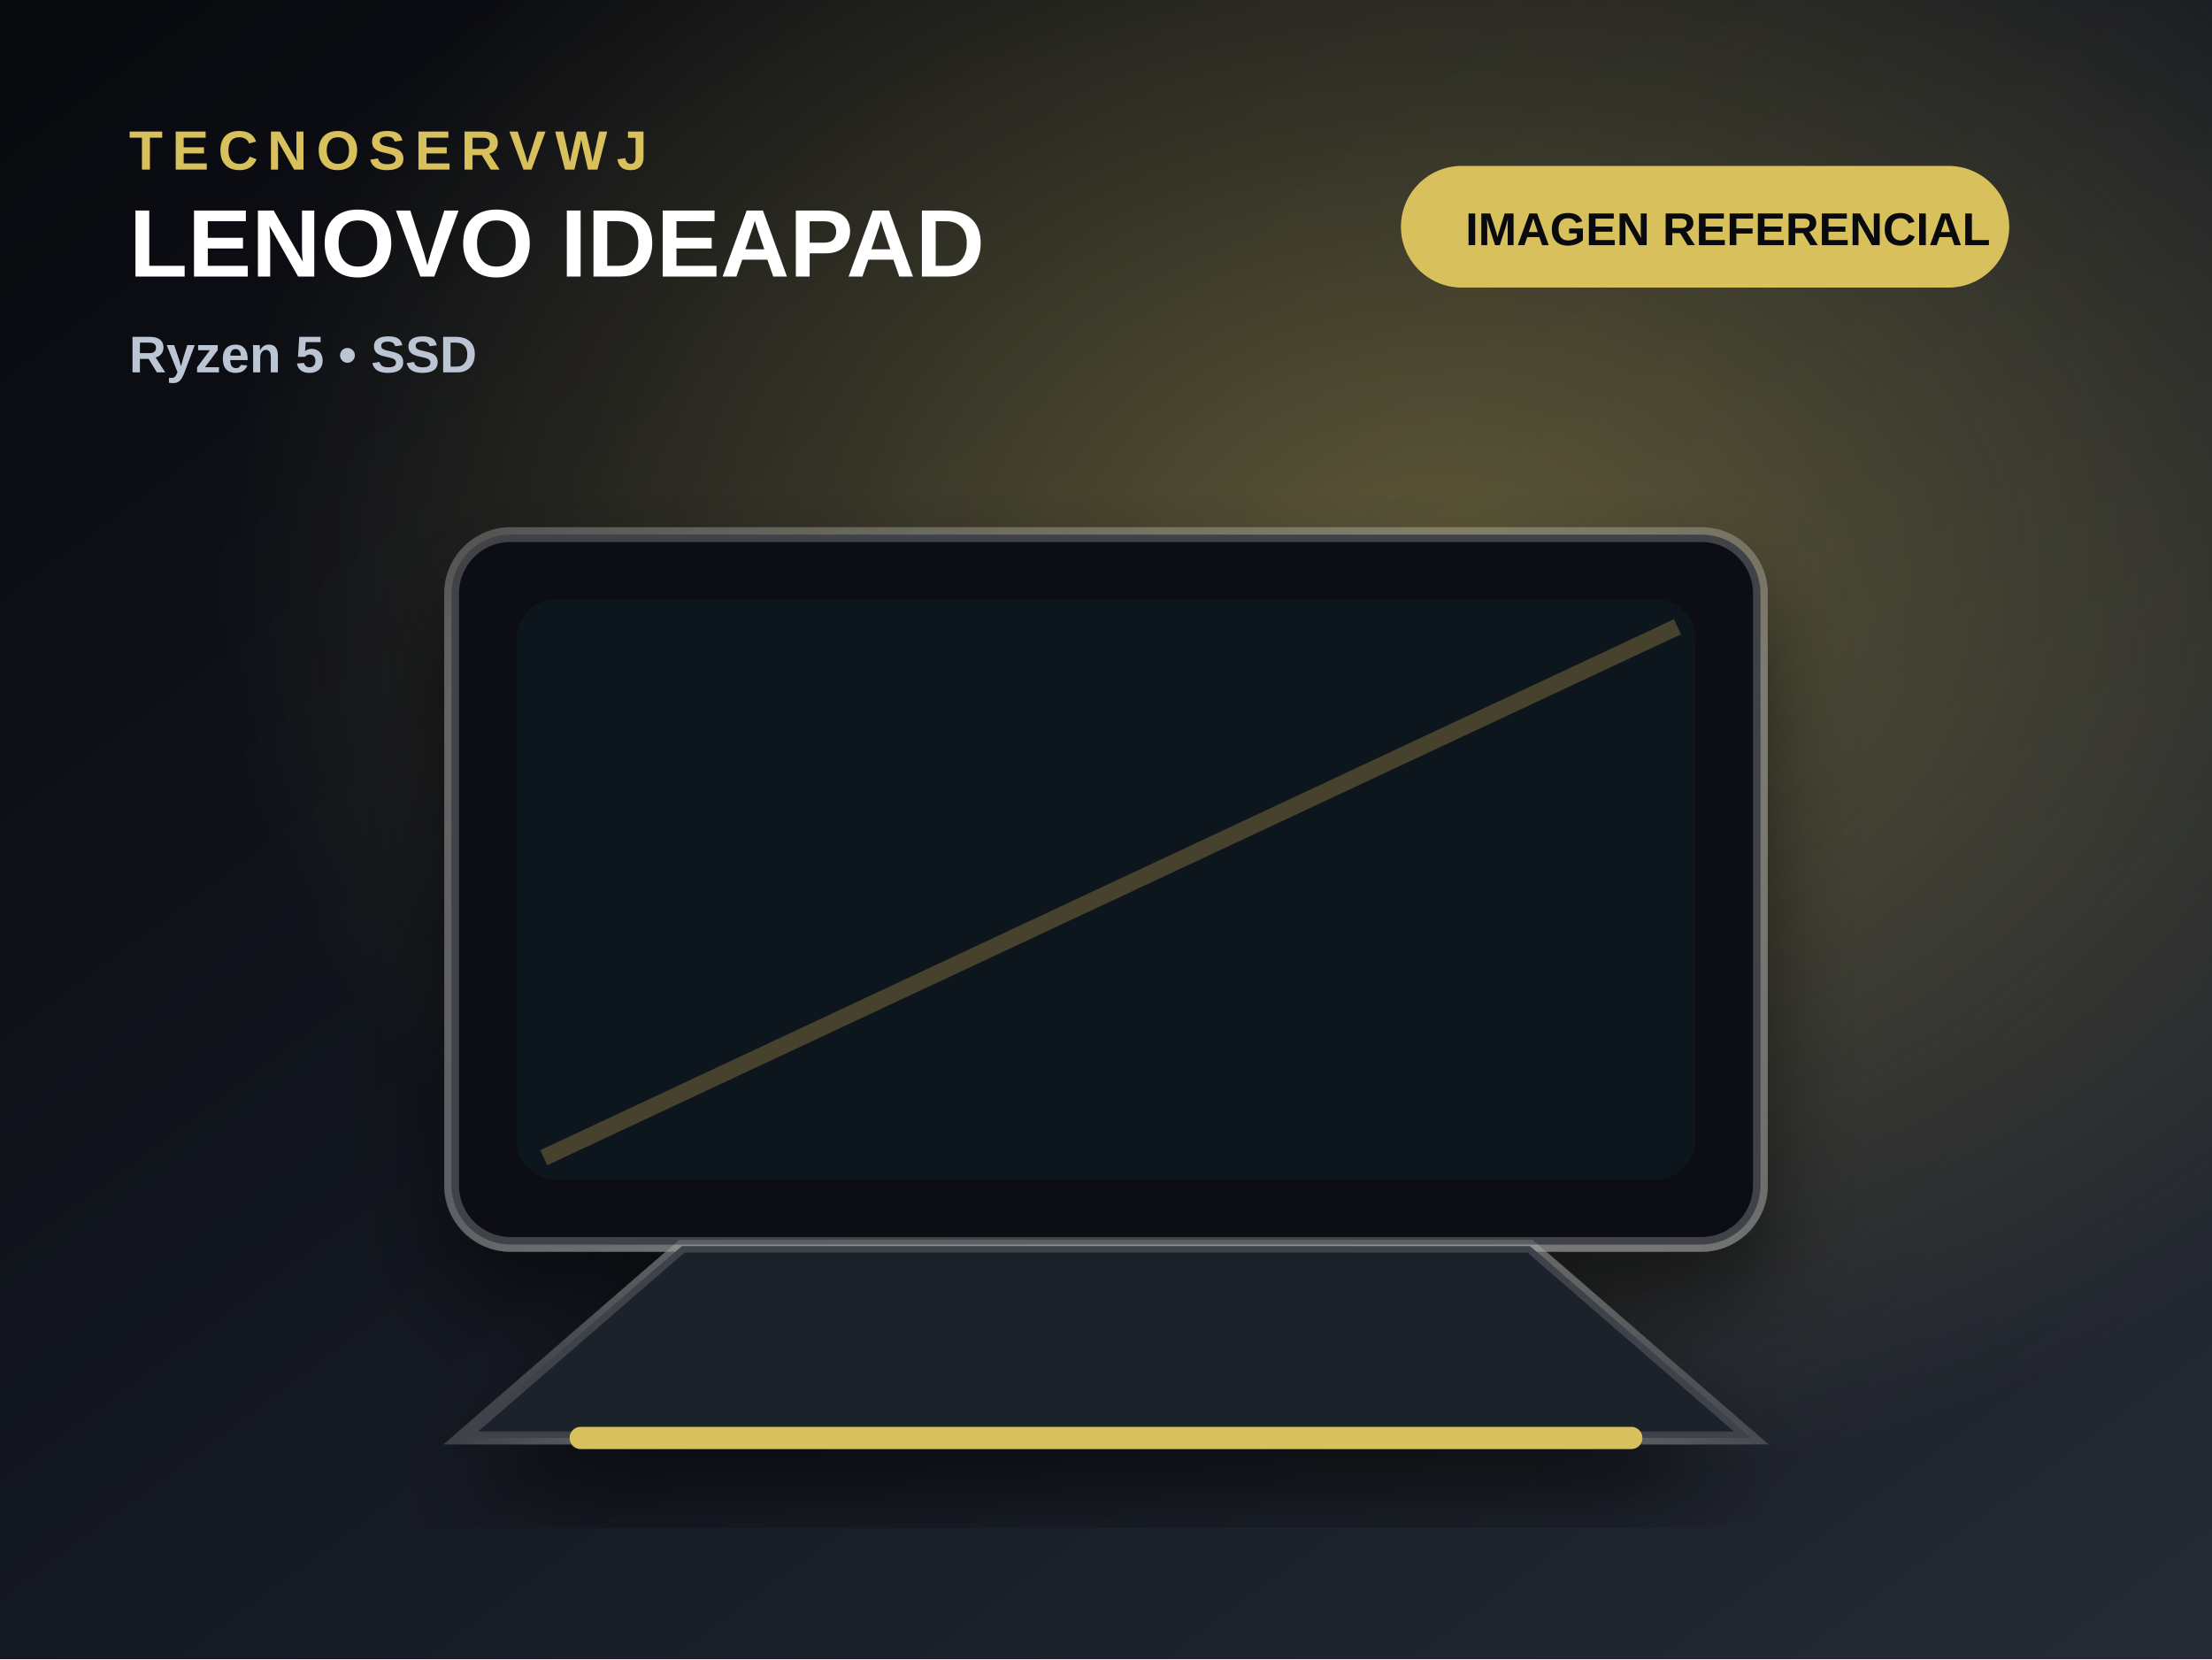
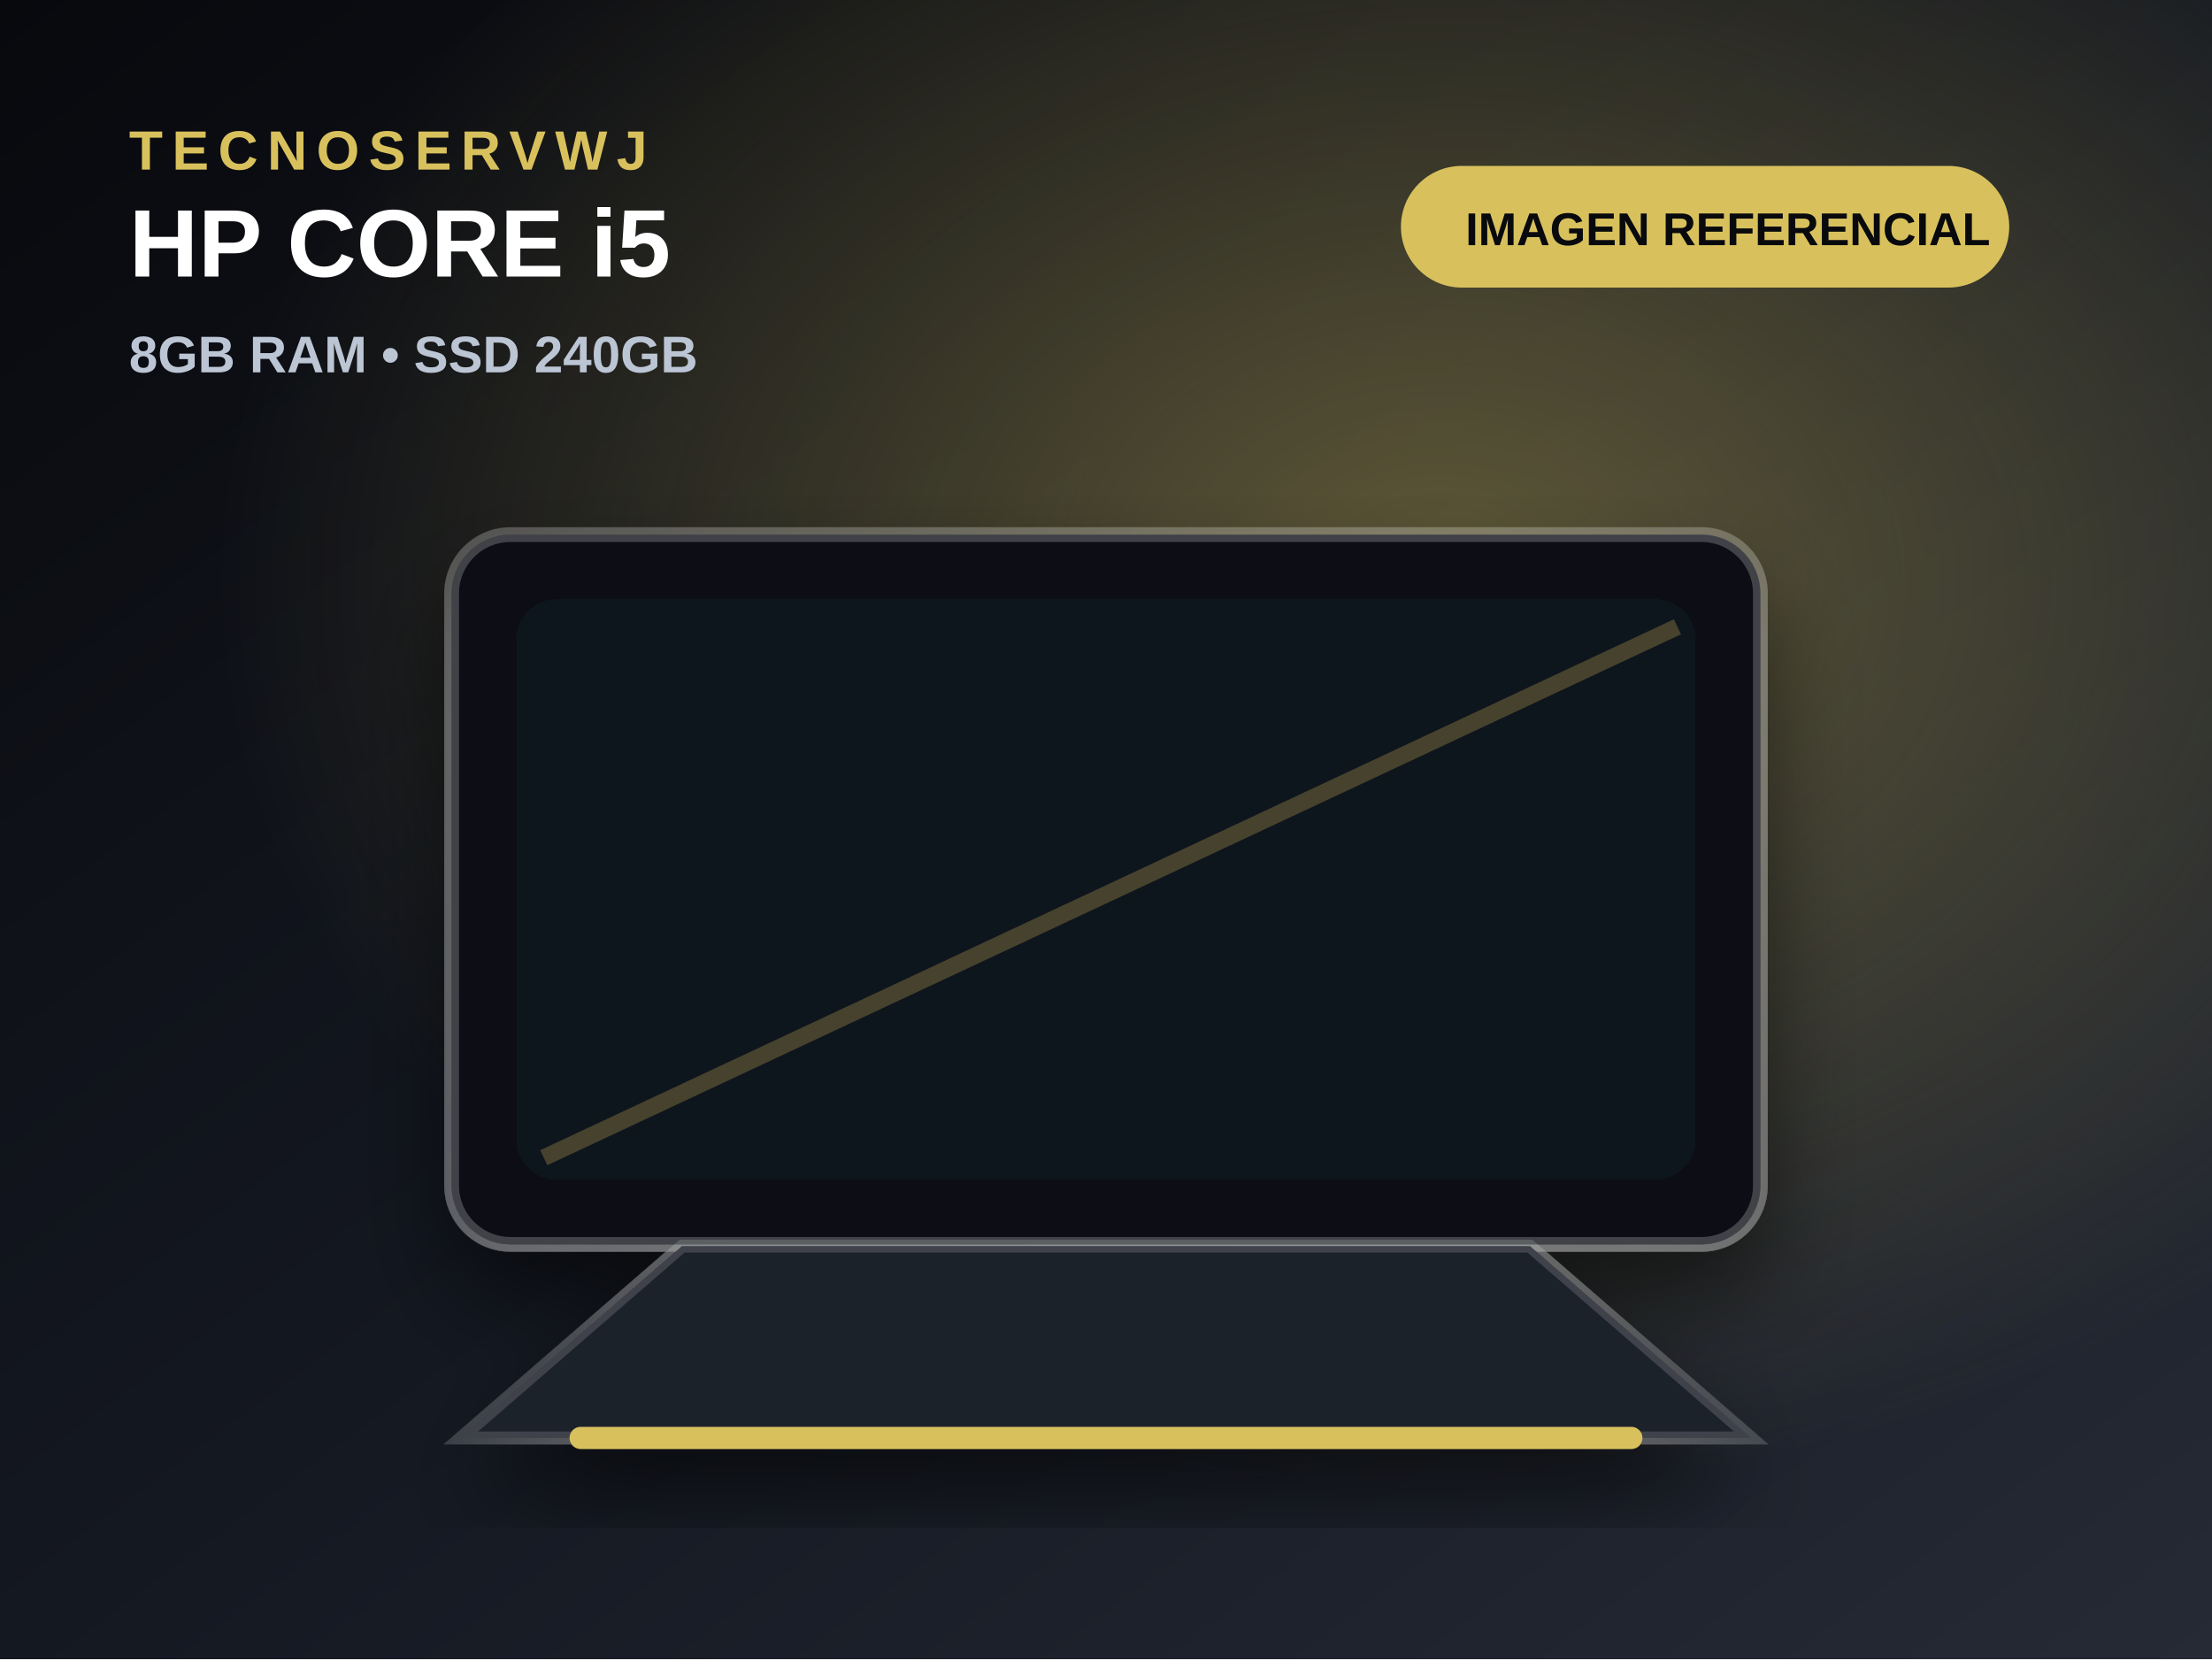
<svg xmlns="http://www.w3.org/2000/svg" width="1200" height="900" viewBox="0 0 1200 900">
  <defs>
    <linearGradient id="bg" x1="0" y1="0" x2="1" y2="1">
      <stop offset="0" stop-color="#08090d" />
      <stop offset="0.50" stop-color="#141821" />
      <stop offset="1" stop-color="#252a35" />
    </linearGradient>
    <radialGradient id="glow" cx="65%" cy="35%" r="55%">
      <stop offset="0" stop-color="#d8c15d" stop-opacity="0.38" />
      <stop offset="1" stop-color="#d8c15d" stop-opacity="0" />
    </radialGradient>
    <filter id="shadow">
      <feDropShadow dx="0" dy="28" stdDeviation="26" flood-color="#000" flood-opacity=".58" />
    </filter>
  </defs>
  <rect width="1200" height="900" fill="url(#bg)" />
  <rect width="1200" height="900" fill="url(#glow)" />
  <text x="70" y="92" fill="#d8c15d" font-family="Montserrat, Arial" font-size="30" font-weight="900" letter-spacing="5">TECNOSERVWJ</text>
-   <text x="70" y="150" fill="#fff" font-family="Montserrat, Arial" font-size="52" font-weight="900">LENOVO IDEAPAD</text>
-   <text x="70" y="202" fill="#bcc5d4" font-family="Montserrat, Arial" font-size="28" font-weight="600">Ryzen 5 • SSD</text>
+   <text x="70" y="150" fill="#fff" font-family="Montserrat, Arial" font-size="52" font-weight="900">HP CORE i5</text>
+   <text x="70" y="202" fill="#bcc5d4" font-family="Montserrat, Arial" font-size="28" font-weight="600">8GB RAM • SSD 240GB</text>
  <g filter="url(#shadow)">
    <rect x="245" y="290" width="710" height="385" rx="32" fill="#0a0d13" stroke="#fff" stroke-opacity=".22" stroke-width="8" />
    <rect x="280" y="325" width="640" height="315" rx="22" fill="#10141d" />
    <path d="M295 628 L910 340" stroke="#d8c15d" stroke-width="9" opacity=".27" />
    <path d="M370 676 L830 676 L950 780 L250 780 Z" fill="#1d222c" stroke="#fff" stroke-opacity=".15" stroke-width="7" />
    <path d="M315 780 L885 780" stroke="#d8c15d" stroke-width="12" stroke-linecap="round" />
  </g>
  <rect x="760" y="90" width="330" height="66" rx="33" fill="#d8c15d" />
  <text x="795" y="133" fill="#090a0d" font-family="Montserrat, Arial" font-size="25" font-weight="900">IMAGEN REFERENCIAL</text>
</svg>
